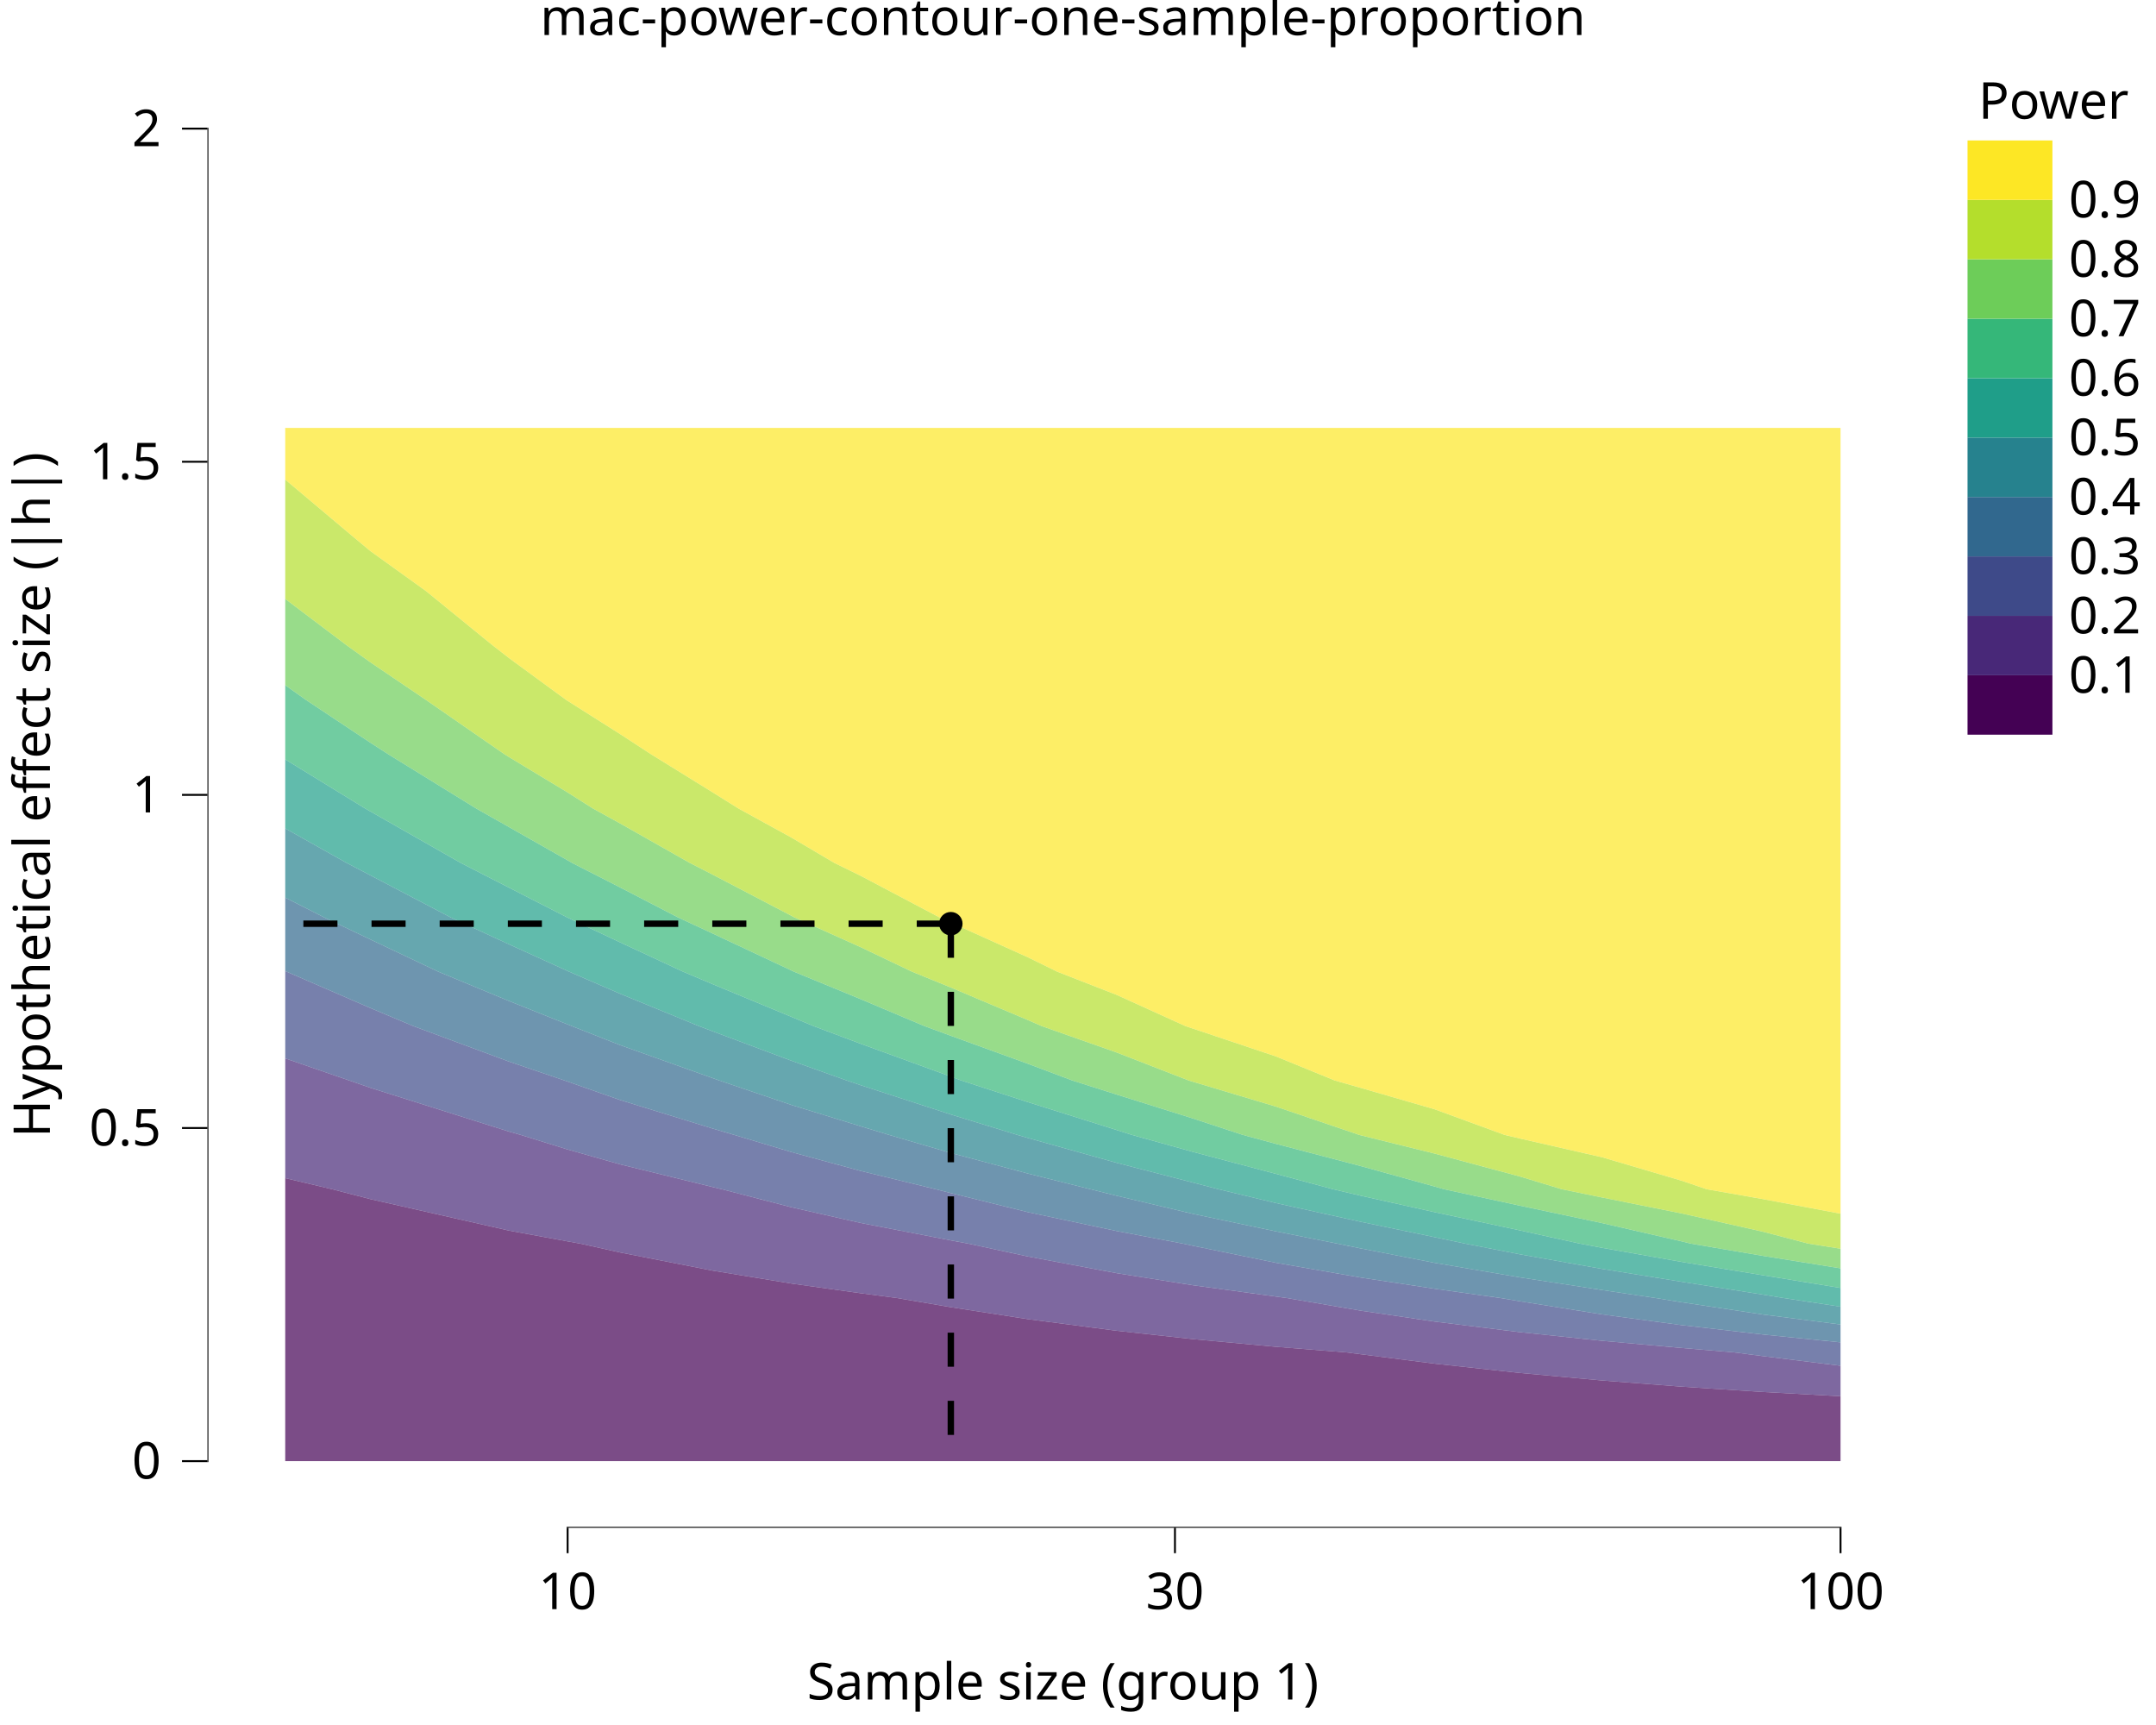
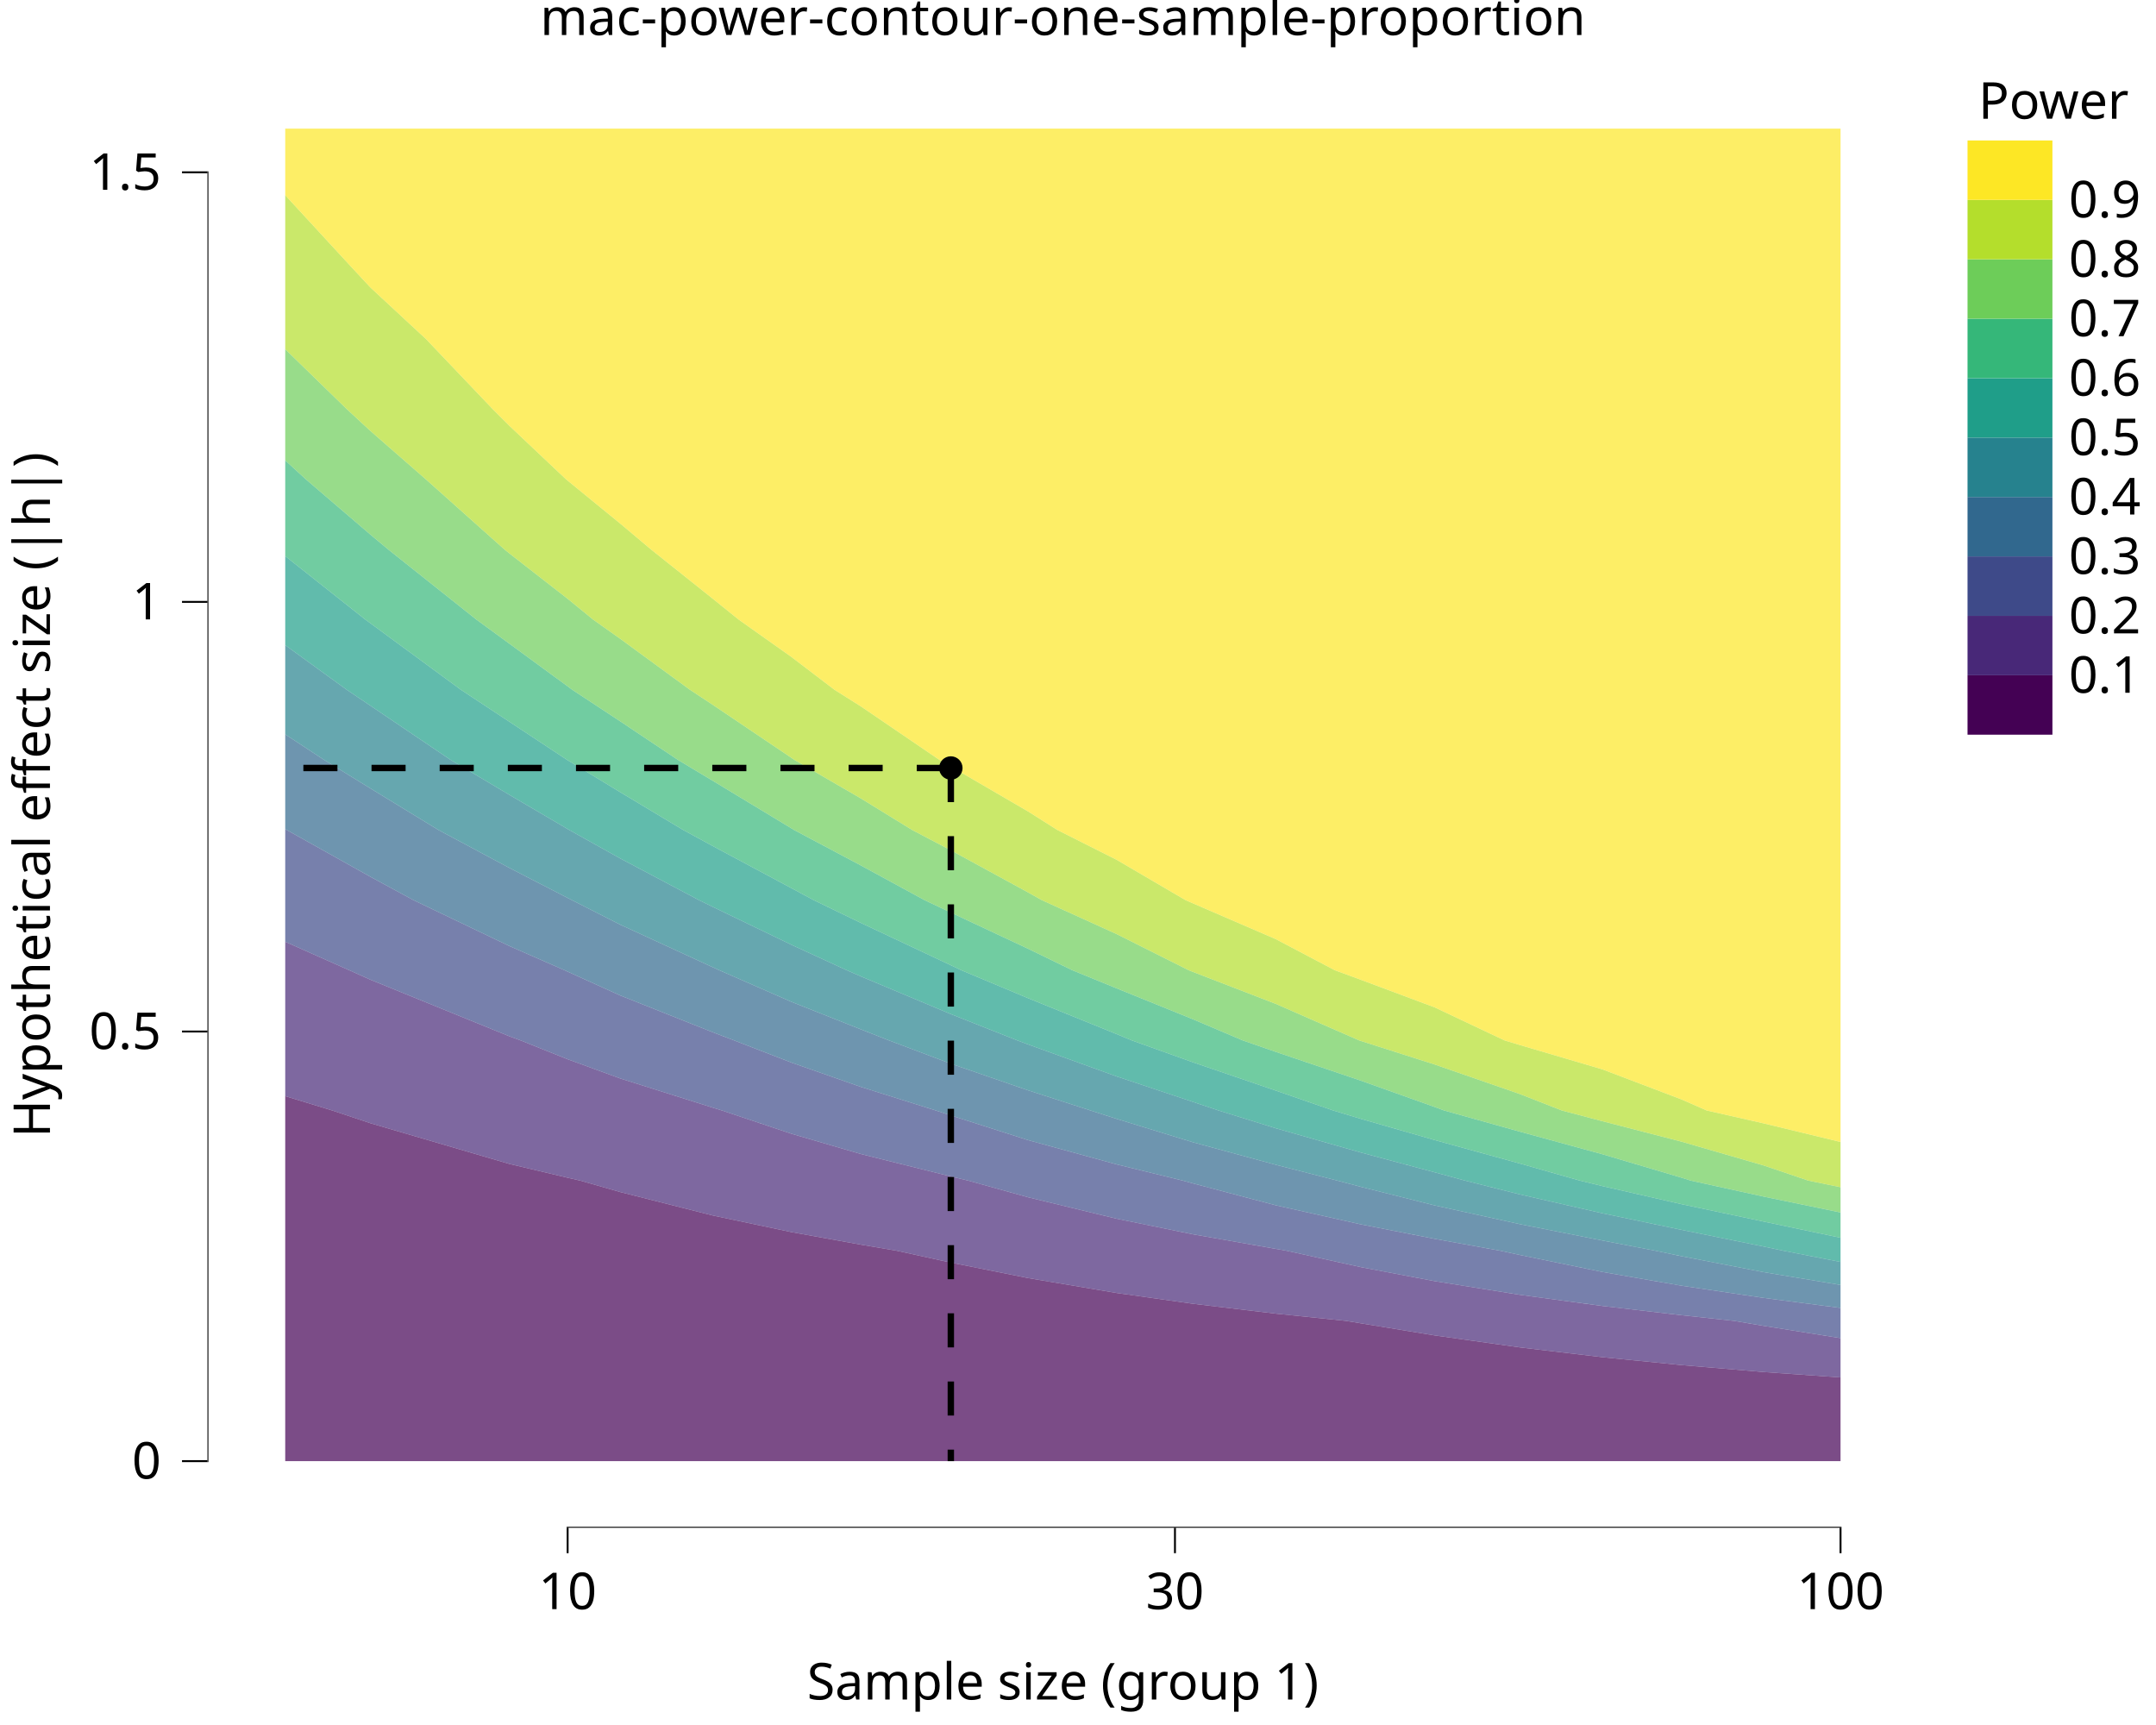
<svg xmlns="http://www.w3.org/2000/svg" class="svglite" data-engine-version="2.0" width="720.00pt" height="576.00pt" viewBox="0 0 720.00 576.00">
  <defs>
    <style type="text/css">
    .svglite line, .svglite polyline, .svglite polygon, .svglite path, .svglite rect, .svglite circle {
      fill: none;
      stroke: #000000;
      stroke-linecap: round;
      stroke-linejoin: round;
      stroke-miterlimit: 10.00;
    }
  </style>
  </defs>
  <rect width="100%" height="100%" style="stroke: none; fill: #FFFFFF;" />
  <defs>
    <clipPath id="cpMC4wMHw3MjAuMDB8MC4wMHw1NzYuMDA=">
      <rect x="0.00" y="0.00" width="720.00" height="576.00" />
    </clipPath>
  </defs>
  <g clip-path="url(#cpMC4wMHw3MjAuMDB8MC4wMHw1NzYuMDA=)">
    <rect x="-0" y="0.00" width="720.00" height="576.00" style="stroke-width: 10.67; stroke: none;" />
  </g>
  <defs>
    <clipPath id="cpNjkuMjh8NjQwLjYyfDIwLjcxfDUxMC4xNA==">
      <rect x="69.28" y="20.71" width="571.34" height="489.43" />
    </clipPath>
  </defs>
  <g clip-path="url(#cpNjkuMjh8NjQwLjYyfDIwLjcxfDUxMC4xNA==)">
    <rect x="69.28" y="20.71" width="571.34" height="489.43" style="stroke-width: 10.67; stroke: none;" />
-     <path d="M 189.56 414.51 L 170.11 410.94 L 123.71 400.41 L 110.93 397.10 L 95.25 393.39 L 95.25 397.10 L 95.25 415.26 L 95.25 433.42 L 95.25 451.58 L 95.25 469.73 L 95.25 487.89 L 123.71 487.89 L 170.11 487.89 L 189.56 487.89 L 207.16 487.89 L 238.00 487.89 L 264.42 487.89 L 287.52 487.89 L 317.53 487.89 L 343.33 487.89 L 372.93 487.89 L 398.43 487.89 L 426.04 487.89 L 454.50 487.89 L 479.15 487.89 L 507.61 487.89 L 535.12 487.89 L 561.54 487.89 L 588.94 487.89 L 614.65 487.89 L 614.65 469.73 L 614.65 466.22 L 588.94 464.81 L 561.54 463.02 L 535.12 460.97 L 507.61 458.45 L 479.15 455.35 L 454.50 452.21 L 449.53 451.58 L 426.04 449.71 L 398.43 447.15 L 372.93 444.36 L 343.33 440.49 L 317.53 436.49 L 299.49 433.42 L 287.52 431.84 L 264.42 428.61 L 238.00 424.28 L 207.16 418.23 L 193.77 415.26 Z" style="fill-rule: evenodd; fill: #440154; fill-opacity: 0.70; stroke-width: 1.07; stroke: none; stroke-linecap: butt;" />
-     <path d="M 95.25 353.41 L 95.25 360.79 L 95.25 378.94 L 95.25 393.39 L 110.93 397.10 L 123.71 400.41 L 170.11 410.94 L 189.56 414.51 L 193.77 415.26 L 207.16 418.23 L 238.00 424.28 L 264.42 428.61 L 287.52 431.84 L 299.49 433.42 L 317.53 436.49 L 343.33 440.49 L 372.93 444.36 L 398.43 447.15 L 426.04 449.71 L 449.53 451.58 L 454.50 452.21 L 479.15 455.35 L 507.61 458.45 L 535.12 460.97 L 561.54 463.02 L 588.94 464.81 L 614.65 466.22 L 614.65 456.04 L 588.94 452.86 L 579.12 451.58 L 561.54 450.10 L 535.12 447.72 L 507.61 444.83 L 479.15 441.30 L 454.50 437.66 L 429.65 433.42 L 426.04 432.93 L 398.43 429.17 L 372.93 425.13 L 343.33 419.57 L 323.34 415.26 L 317.53 414.18 L 287.52 408.38 L 264.42 403.15 L 241.09 397.10 L 238.00 396.37 L 207.16 388.81 L 189.56 383.83 L 173.82 378.94 L 170.11 377.89 L 123.71 363.24 L 116.63 360.79 Z" style="fill-rule: evenodd; fill: #482878; fill-opacity: 0.70; stroke-width: 1.07; stroke: none; stroke-linecap: butt;" />
-     <path d="M 95.25 324.25 L 95.25 324.47 L 95.25 342.63 L 95.25 353.41 L 116.63 360.79 L 123.71 363.24 L 170.11 377.89 L 173.82 378.94 L 189.56 383.83 L 207.16 388.81 L 238.00 396.37 L 241.09 397.10 L 264.42 403.15 L 287.52 408.38 L 317.53 414.18 L 323.34 415.26 L 343.33 419.57 L 372.93 425.13 L 398.43 429.17 L 426.04 432.93 L 429.65 433.42 L 454.50 437.66 L 479.15 441.30 L 507.61 444.83 L 535.12 447.72 L 561.54 450.10 L 579.12 451.58 L 588.94 452.86 L 614.65 456.04 L 614.65 451.58 L 614.65 448.23 L 588.94 445.63 L 561.54 442.47 L 535.12 438.91 L 507.61 434.52 L 501.05 433.42 L 479.15 430.34 L 454.50 426.60 L 426.04 421.65 L 398.43 415.99 L 395.01 415.26 L 372.93 411.06 L 343.33 404.77 L 317.53 398.38 L 312.49 397.10 L 287.52 391.01 L 264.42 384.73 L 245.13 378.94 L 238.00 376.84 L 207.16 367.33 L 189.56 361.15 L 188.53 360.79 L 170.11 354.52 L 138.05 342.63 L 123.71 336.60 L 95.75 324.47 Z" style="fill-rule: evenodd; fill: #3E4A89; fill-opacity: 0.70; stroke-width: 1.07; stroke: none; stroke-linecap: butt;" />
-     <path d="M 95.25 299.72 L 95.25 306.31 L 95.25 324.25 L 95.75 324.47 L 123.71 336.60 L 138.05 342.63 L 170.11 354.52 L 188.53 360.79 L 189.56 361.15 L 207.16 367.33 L 238.00 376.84 L 245.13 378.94 L 264.42 384.73 L 287.52 391.01 L 312.49 397.10 L 317.53 398.38 L 343.33 404.77 L 372.93 411.06 L 395.01 415.26 L 398.43 415.99 L 426.04 421.65 L 454.50 426.60 L 479.15 430.34 L 501.05 433.42 L 507.61 434.52 L 535.12 438.91 L 561.54 442.47 L 588.94 445.63 L 614.65 448.23 L 614.65 442.27 L 588.94 438.96 L 561.54 434.83 L 552.84 433.42 L 535.12 430.77 L 507.61 426.54 L 479.15 421.69 L 454.50 416.88 L 446.61 415.26 L 426.04 411.16 L 398.43 405.34 L 372.93 399.28 L 364.17 397.10 L 343.33 391.88 L 317.53 384.99 L 296.84 378.94 L 287.52 376.11 L 264.42 369.00 L 240.21 360.79 L 238.00 360.00 L 207.16 349.00 L 190.97 342.63 L 189.56 342.07 L 170.11 334.30 L 146.41 324.47 L 123.71 313.71 L 108.21 306.31 Z" style="fill-rule: evenodd; fill: #31688E; fill-opacity: 0.70; stroke-width: 1.07; stroke: none; stroke-linecap: butt;" />
-     <path d="M 95.25 276.62 L 95.25 288.15 L 95.25 299.72 L 108.21 306.31 L 123.71 313.71 L 146.41 324.47 L 170.11 334.30 L 189.56 342.07 L 190.97 342.63 L 207.16 349.00 L 238.00 360.00 L 240.21 360.79 L 264.42 369.00 L 287.52 376.11 L 296.84 378.94 L 317.53 384.99 L 343.33 391.88 L 364.17 397.10 L 372.93 399.28 L 398.43 405.34 L 426.04 411.16 L 446.61 415.26 L 454.50 416.88 L 479.15 421.69 L 507.61 426.54 L 535.12 430.77 L 552.84 433.42 L 561.54 434.83 L 588.94 438.96 L 614.65 442.27 L 614.65 436.32 L 595.58 433.42 L 588.94 432.32 L 561.54 428.00 L 535.12 423.72 L 507.61 418.84 L 489.27 415.26 L 479.15 413.12 L 454.50 407.99 L 426.04 401.70 L 406.92 397.10 L 398.43 394.89 L 372.93 388.29 L 343.33 380.00 L 339.69 378.94 L 317.53 372.14 L 287.52 362.39 L 282.77 360.79 L 264.42 354.24 L 238.00 344.37 L 233.41 342.63 L 207.16 331.86 L 190.09 324.47 L 189.56 324.23 L 170.11 315.38 L 150.46 306.31 L 123.71 292.29 L 115.77 288.15 Z" style="fill-rule: evenodd; fill: #26828E; fill-opacity: 0.70; stroke-width: 1.07; stroke: none; stroke-linecap: butt;" />
-     <path d="M 95.25 253.57 L 95.25 270.00 L 95.25 276.62 L 115.77 288.15 L 123.71 292.29 L 150.46 306.31 L 170.11 315.38 L 189.56 324.23 L 190.09 324.47 L 207.16 331.86 L 233.41 342.63 L 238.00 344.37 L 264.42 354.24 L 282.77 360.79 L 287.52 362.39 L 317.53 372.14 L 339.69 378.94 L 343.33 380.00 L 372.93 388.29 L 398.43 394.89 L 406.92 397.10 L 426.04 401.70 L 454.50 407.99 L 479.15 413.12 L 489.27 415.26 L 507.61 418.84 L 535.12 423.72 L 561.54 428.00 L 588.94 432.32 L 595.58 433.42 L 614.65 436.32 L 614.65 433.42 L 614.65 430.06 L 588.94 425.86 L 561.54 421.36 L 535.12 416.68 L 527.60 415.26 L 507.61 410.85 L 479.15 404.77 L 454.50 399.28 L 445.20 397.10 L 426.04 391.95 L 398.43 384.64 L 377.94 378.94 L 372.93 377.34 L 343.33 368.03 L 321.03 360.79 L 317.53 359.49 L 287.52 348.56 L 271.71 342.63 L 264.42 339.59 L 238.00 328.63 L 228.15 324.47 L 207.16 314.70 L 189.56 306.41 L 189.36 306.31 L 170.11 296.46 L 153.89 288.15 L 123.71 270.96 L 122.01 270.00 Z" style="fill-rule: evenodd; fill: #1F9E89; fill-opacity: 0.70; stroke-width: 1.07; stroke: none; stroke-linecap: butt;" />
-     <path d="M 95.25 233.68 L 95.25 251.84 L 95.25 253.57 L 122.01 270.00 L 123.71 270.96 L 153.89 288.15 L 170.11 296.46 L 189.36 306.31 L 189.56 306.41 L 207.16 314.70 L 228.15 324.47 L 238.00 328.63 L 264.42 339.59 L 271.71 342.63 L 287.52 348.56 L 317.53 359.49 L 321.03 360.79 L 343.33 368.03 L 372.93 377.34 L 377.94 378.94 L 398.43 384.64 L 426.04 391.95 L 445.20 397.10 L 454.50 399.28 L 479.15 404.77 L 507.61 410.85 L 527.60 415.26 L 535.12 416.68 L 561.54 421.36 L 588.94 425.86 L 614.65 430.06 L 614.65 423.51 L 588.94 419.39 L 564.64 415.26 L 561.54 414.50 L 535.12 408.43 L 507.61 402.60 L 482.26 397.10 L 479.15 396.21 L 454.50 389.39 L 426.04 381.93 L 414.98 378.94 L 398.43 373.49 L 372.93 365.49 L 358.10 360.79 L 343.33 355.23 L 317.53 345.86 L 308.74 342.63 L 287.52 333.67 L 265.17 324.47 L 264.42 324.11 L 238.00 311.72 L 226.38 306.31 L 207.16 296.36 L 191.08 288.15 L 189.56 287.28 L 170.11 276.24 L 159.09 270.00 L 129.64 251.84 L 123.71 248.01 L 102.14 233.68 L 95.25 228.79 Z" style="fill-rule: evenodd; fill: #35B779; fill-opacity: 0.70; stroke-width: 1.07; stroke: none; stroke-linecap: butt;" />
-     <path d="M 95.25 199.98 L 95.25 215.52 L 95.25 228.79 L 102.14 233.68 L 123.71 248.01 L 129.64 251.84 L 159.09 270.00 L 170.11 276.24 L 189.56 287.28 L 191.08 288.15 L 207.16 296.36 L 226.38 306.31 L 238.00 311.72 L 264.42 324.11 L 265.17 324.47 L 287.52 333.67 L 308.74 342.63 L 317.53 345.86 L 343.33 355.23 L 358.10 360.79 L 372.93 365.49 L 398.43 373.49 L 414.98 378.94 L 426.04 381.93 L 454.50 389.39 L 479.15 396.21 L 482.26 397.10 L 507.61 402.60 L 535.12 408.43 L 561.54 414.50 L 564.64 415.26 L 588.94 419.39 L 614.65 423.51 L 614.65 416.96 L 603.89 415.26 L 588.94 411.33 L 561.54 405.17 L 535.12 399.88 L 521.57 397.10 L 507.61 392.86 L 479.15 385.21 L 454.50 379.11 L 453.86 378.94 L 426.04 369.49 L 398.43 361.23 L 396.97 360.79 L 372.93 351.45 L 347.89 342.63 L 343.33 340.64 L 317.53 329.74 L 304.60 324.47 L 287.52 316.32 L 265.26 306.31 L 264.42 305.86 L 238.00 292.05 L 230.38 288.15 L 207.16 274.99 L 198.07 270.00 L 189.56 264.61 L 170.11 252.87 L 168.46 251.84 L 142.21 233.68 L 123.71 221.16 L 115.84 215.52 Z" style="fill-rule: evenodd; fill: #6DCD59; fill-opacity: 0.70; stroke-width: 1.07; stroke: none; stroke-linecap: butt;" />
-     <path d="M 95.25 160.10 L 95.25 161.05 L 95.25 179.21 L 95.25 197.36 L 95.25 199.98 L 115.84 215.52 L 123.71 221.16 L 142.21 233.68 L 168.46 251.84 L 170.11 252.87 L 189.56 264.61 L 198.07 270.00 L 207.16 274.99 L 230.38 288.15 L 238.00 292.05 L 264.42 305.86 L 265.26 306.31 L 287.52 316.32 L 304.60 324.47 L 317.53 329.74 L 343.33 340.64 L 347.89 342.63 L 372.93 351.45 L 396.97 360.79 L 398.43 361.23 L 426.04 369.49 L 453.86 378.94 L 454.50 379.11 L 479.15 385.21 L 507.61 392.86 L 521.57 397.10 L 535.12 399.88 L 561.54 405.17 L 588.94 411.33 L 603.89 415.26 L 614.65 416.96 L 614.65 415.26 L 614.65 405.26 L 588.94 400.43 L 569.95 397.10 L 561.54 394.24 L 535.12 386.45 L 507.61 380.17 L 502.41 378.94 L 479.15 370.42 L 454.50 363.28 L 445.76 360.79 L 426.04 352.73 L 398.43 343.48 L 395.89 342.63 L 372.93 332.21 L 353.09 324.47 L 343.33 319.68 L 317.53 308.04 L 313.70 306.31 L 287.52 292.49 L 278.65 288.15 L 264.42 279.74 L 246.67 270.00 L 238.00 264.58 L 217.40 251.84 L 207.16 245.16 L 189.56 234.02 L 189.03 233.68 L 170.11 219.82 L 164.57 215.52 L 142.27 197.36 L 123.71 184.02 L 117.93 179.21 L 96.34 161.05 Z" style="fill-rule: evenodd; fill: #B4DE2C; fill-opacity: 0.70; stroke-width: 1.07; stroke: none; stroke-linecap: butt;" />
-     <path d="M 614.65 142.89 L 588.94 142.89 L 561.54 142.89 L 535.12 142.89 L 507.61 142.89 L 479.15 142.89 L 454.50 142.89 L 426.04 142.89 L 398.43 142.89 L 372.93 142.89 L 343.33 142.89 L 317.53 142.89 L 287.52 142.89 L 264.42 142.89 L 238.00 142.89 L 207.16 142.89 L 189.56 142.89 L 170.11 142.89 L 123.71 142.89 L 95.25 142.89 L 95.25 160.10 L 96.34 161.05 L 117.93 179.21 L 123.71 184.02 L 142.27 197.36 L 164.57 215.52 L 170.11 219.82 L 189.03 233.68 L 189.56 234.02 L 207.16 245.16 L 217.40 251.84 L 238.00 264.58 L 246.67 270.00 L 264.42 279.74 L 278.65 288.15 L 287.52 292.49 L 313.70 306.31 L 317.53 308.04 L 343.33 319.68 L 353.09 324.47 L 372.93 332.21 L 395.89 342.63 L 398.43 343.48 L 426.04 352.73 L 445.76 360.79 L 454.50 363.28 L 479.15 370.42 L 502.41 378.94 L 507.61 380.17 L 535.12 386.45 L 561.54 394.24 L 569.95 397.10 L 588.94 400.43 L 614.65 405.26 L 614.65 397.10 L 614.65 378.94 L 614.65 360.79 L 614.65 342.63 L 614.65 324.47 L 614.65 306.31 L 614.65 288.15 L 614.65 270.00 L 614.65 251.84 L 614.65 233.68 L 614.65 215.52 L 614.65 197.36 L 614.65 179.21 L 614.65 161.05 Z" style="fill-rule: evenodd; fill: #FDE725; fill-opacity: 0.70; stroke-width: 1.07; stroke: none; stroke-linecap: butt;" />
-     <line x1="317.53" y1="308.43" x2="317.53" y2="487.89" style="stroke-width: 2.13; stroke-dasharray: 11.38,11.38; stroke-linecap: butt;" />
-     <line x1="317.53" y1="308.43" x2="95.25" y2="308.43" style="stroke-width: 2.13; stroke-dasharray: 11.38,11.38; stroke-linecap: butt;" />
-     <circle cx="317.53" cy="308.43" r="3.56" style="stroke-width: 0.71; fill: #000000;" />
+     <path d="M 189.56 393.26 L 170.11 388.65 L 123.71 375.06 L 110.93 370.80 L 95.25 366.01 L 95.25 370.80 L 95.25 394.22 L 95.25 417.64 L 95.25 441.06 L 95.25 464.48 L 95.25 487.89 L 123.71 487.89 L 170.11 487.89 L 189.56 487.89 L 207.16 487.89 L 238.00 487.89 L 264.42 487.89 L 287.52 487.89 L 317.53 487.89 L 343.33 487.89 L 372.93 487.89 L 398.43 487.89 L 426.04 487.89 L 454.50 487.89 L 479.15 487.89 L 507.61 487.89 L 535.12 487.89 L 561.54 487.89 L 588.94 487.89 L 614.65 487.89 L 614.65 464.48 L 614.65 459.95 L 588.94 458.13 L 561.54 455.82 L 535.12 453.18 L 507.61 449.92 L 479.15 445.92 L 454.50 441.88 L 449.53 441.06 L 426.04 438.64 L 398.43 435.35 L 372.93 431.75 L 343.33 426.76 L 317.53 421.60 L 299.49 417.64 L 287.52 415.61 L 264.42 411.44 L 238.00 405.86 L 207.16 398.05 L 193.77 394.22 Z" style="fill-rule: evenodd; fill: #440154; fill-opacity: 0.70; stroke-width: 1.07; stroke: none; stroke-linecap: butt;" />
+     <path d="M 95.25 314.46 L 95.25 323.97 L 95.25 347.39 L 95.25 366.01 L 110.93 370.80 L 123.71 375.06 L 170.11 388.65 L 189.56 393.26 L 193.77 394.22 L 207.16 398.05 L 238.00 405.86 L 264.42 411.44 L 287.52 415.61 L 299.49 417.64 L 317.53 421.60 L 343.33 426.76 L 372.93 431.75 L 398.43 435.35 L 426.04 438.64 L 449.53 441.06 L 454.50 441.88 L 479.15 445.92 L 507.61 449.92 L 535.12 453.18 L 561.54 455.82 L 588.94 458.13 L 614.65 459.95 L 614.65 446.82 L 588.94 442.72 L 579.12 441.06 L 561.54 439.16 L 535.12 436.08 L 507.61 432.36 L 479.15 427.80 L 454.50 423.12 L 429.65 417.64 L 426.04 417.01 L 398.43 412.16 L 372.93 406.95 L 343.33 399.78 L 323.34 394.22 L 317.53 392.83 L 287.52 385.35 L 264.42 378.61 L 241.09 370.80 L 238.00 369.85 L 207.16 360.12 L 189.56 353.69 L 173.82 347.39 L 170.11 346.03 L 123.71 327.14 L 116.63 323.97 Z" style="fill-rule: evenodd; fill: #482878; fill-opacity: 0.70; stroke-width: 1.07; stroke: none; stroke-linecap: butt;" />
+     <path d="M 95.25 276.84 L 95.25 277.13 L 95.25 300.55 L 95.25 314.46 L 116.63 323.97 L 123.71 327.14 L 170.11 346.03 L 173.82 347.39 L 189.56 353.69 L 207.16 360.12 L 238.00 369.85 L 241.09 370.80 L 264.42 378.61 L 287.52 385.35 L 317.53 392.83 L 323.34 394.22 L 343.33 399.78 L 372.93 406.95 L 398.43 412.16 L 426.04 417.01 L 429.65 417.64 L 454.50 423.12 L 479.15 427.80 L 507.61 432.36 L 535.12 436.08 L 561.54 439.16 L 579.12 441.06 L 588.94 442.72 L 614.65 446.82 L 614.65 441.06 L 614.65 436.74 L 588.94 433.38 L 561.54 429.31 L 535.12 424.72 L 507.61 419.06 L 501.05 417.64 L 479.15 413.67 L 454.50 408.84 L 426.04 402.46 L 398.43 395.16 L 395.01 394.22 L 372.93 388.81 L 343.33 380.70 L 317.53 372.45 L 312.49 370.80 L 287.52 362.94 L 264.42 354.85 L 245.13 347.39 L 238.00 344.67 L 207.16 332.41 L 189.56 324.44 L 188.53 323.97 L 170.11 315.89 L 138.05 300.55 L 123.71 292.77 L 95.75 277.13 Z" style="fill-rule: evenodd; fill: #3E4A89; fill-opacity: 0.70; stroke-width: 1.07; stroke: none; stroke-linecap: butt;" />
+     <path d="M 95.25 245.21 L 95.25 253.72 L 95.25 276.84 L 95.75 277.13 L 123.71 292.77 L 138.05 300.55 L 170.11 315.89 L 188.53 323.97 L 189.56 324.44 L 207.16 332.41 L 238.00 344.67 L 245.13 347.39 L 264.42 354.85 L 287.52 362.94 L 312.49 370.80 L 317.53 372.45 L 343.33 380.70 L 372.93 388.81 L 395.01 394.22 L 398.43 395.16 L 426.04 402.46 L 454.50 408.84 L 479.15 413.67 L 501.05 417.64 L 507.61 419.06 L 535.12 424.72 L 561.54 429.31 L 588.94 433.38 L 614.65 436.74 L 614.65 429.06 L 588.94 424.78 L 561.54 419.46 L 552.84 417.64 L 535.12 414.22 L 507.61 408.77 L 479.15 402.51 L 454.50 396.31 L 446.61 394.22 L 426.04 388.93 L 398.43 381.43 L 372.93 373.61 L 364.17 370.80 L 343.33 364.07 L 317.53 355.18 L 296.84 347.39 L 287.52 343.73 L 264.42 334.57 L 240.21 323.97 L 238.00 322.96 L 207.16 308.77 L 190.97 300.55 L 189.56 299.83 L 170.11 289.81 L 146.41 277.13 L 123.71 263.26 L 108.21 253.72 Z" style="fill-rule: evenodd; fill: #31688E; fill-opacity: 0.70; stroke-width: 1.07; stroke: none; stroke-linecap: butt;" />
+     <path d="M 95.25 215.42 L 95.25 230.30 L 95.25 245.21 L 108.21 253.72 L 123.71 263.26 L 146.41 277.13 L 170.11 289.81 L 189.56 299.83 L 190.97 300.55 L 207.16 308.77 L 238.00 322.96 L 240.21 323.97 L 264.42 334.57 L 287.52 343.73 L 296.84 347.39 L 317.53 355.18 L 343.33 364.07 L 364.17 370.80 L 372.93 373.61 L 398.43 381.43 L 426.04 388.93 L 446.61 394.22 L 454.50 396.31 L 479.15 402.51 L 507.61 408.77 L 535.12 414.22 L 552.84 417.64 L 561.54 419.46 L 588.94 424.78 L 614.65 429.06 L 614.65 421.38 L 595.58 417.64 L 588.94 416.23 L 561.54 410.66 L 535.12 405.13 L 507.61 398.84 L 489.27 394.22 L 479.15 391.46 L 454.50 384.85 L 426.04 376.74 L 406.92 370.80 L 398.43 367.95 L 372.93 359.44 L 343.33 348.75 L 339.69 347.39 L 317.53 338.62 L 287.52 326.04 L 282.77 323.97 L 264.42 315.53 L 238.00 302.80 L 233.41 300.55 L 207.16 286.66 L 190.09 277.13 L 189.56 276.82 L 170.11 265.41 L 150.46 253.72 L 123.71 235.64 L 115.77 230.30 Z" style="fill-rule: evenodd; fill: #26828E; fill-opacity: 0.70; stroke-width: 1.07; stroke: none; stroke-linecap: butt;" />
+     <path d="M 95.25 185.69 L 95.25 206.88 L 95.25 215.42 L 115.77 230.30 L 123.71 235.64 L 150.46 253.72 L 170.11 265.41 L 189.56 276.82 L 190.09 277.13 L 207.16 286.66 L 233.41 300.55 L 238.00 302.80 L 264.42 315.53 L 282.77 323.97 L 287.52 326.04 L 317.53 338.62 L 339.69 347.39 L 343.33 348.75 L 372.93 359.44 L 398.43 367.95 L 406.92 370.80 L 426.04 376.74 L 454.50 384.85 L 479.15 391.46 L 489.27 394.22 L 507.61 398.84 L 535.12 405.13 L 561.54 410.66 L 588.94 416.23 L 595.58 417.64 L 614.65 421.38 L 614.65 417.64 L 614.65 413.30 L 588.94 407.89 L 561.54 402.09 L 535.12 396.05 L 527.60 394.22 L 507.61 388.53 L 479.15 380.69 L 454.50 373.61 L 445.20 370.80 L 426.04 364.16 L 398.43 354.73 L 377.94 347.39 L 372.93 345.31 L 343.33 333.31 L 321.03 323.97 L 317.53 322.30 L 287.52 308.19 L 271.71 300.55 L 264.42 296.63 L 238.00 282.49 L 228.15 277.13 L 207.16 264.54 L 189.56 253.84 L 189.36 253.72 L 170.11 241.00 L 153.89 230.30 L 123.71 208.12 L 122.01 206.88 Z" style="fill-rule: evenodd; fill: #1F9E89; fill-opacity: 0.70; stroke-width: 1.07; stroke: none; stroke-linecap: butt;" />
+     <path d="M 95.25 160.04 L 95.25 183.46 L 95.25 185.69 L 122.01 206.88 L 123.71 208.12 L 153.89 230.30 L 170.11 241.00 L 189.36 253.72 L 189.56 253.84 L 207.16 264.54 L 228.15 277.13 L 238.00 282.49 L 264.42 296.63 L 271.71 300.55 L 287.52 308.19 L 317.53 322.30 L 321.03 323.97 L 343.33 333.31 L 372.93 345.31 L 377.94 347.39 L 398.43 354.73 L 426.04 364.16 L 445.20 370.80 L 454.50 373.61 L 479.15 380.69 L 507.61 388.53 L 527.60 394.22 L 535.12 396.05 L 561.54 402.09 L 588.94 407.89 L 614.65 413.30 L 614.65 404.86 L 588.94 399.55 L 564.64 394.22 L 561.54 393.24 L 535.12 385.41 L 507.61 377.89 L 482.26 370.80 L 479.15 369.65 L 454.50 360.86 L 426.04 351.23 L 414.98 347.39 L 398.43 340.36 L 372.93 330.03 L 358.10 323.97 L 343.33 316.80 L 317.53 304.71 L 308.74 300.55 L 287.52 289.00 L 265.17 277.13 L 264.42 276.67 L 238.00 260.69 L 226.38 253.72 L 207.16 240.88 L 191.08 230.30 L 189.56 229.17 L 170.11 214.93 L 159.09 206.88 L 129.64 183.46 L 123.71 178.52 L 102.14 160.04 L 95.25 153.73 Z" style="fill-rule: evenodd; fill: #35B779; fill-opacity: 0.70; stroke-width: 1.07; stroke: none; stroke-linecap: butt;" />
+     <path d="M 95.25 116.59 L 95.25 136.63 L 95.25 153.73 L 102.14 160.04 L 123.71 178.52 L 129.64 183.46 L 159.09 206.88 L 170.11 214.93 L 189.56 229.17 L 191.08 230.30 L 207.16 240.88 L 226.38 253.72 L 238.00 260.69 L 264.42 276.67 L 265.17 277.13 L 287.52 289.00 L 308.74 300.55 L 317.53 304.71 L 343.33 316.80 L 358.10 323.97 L 372.93 330.03 L 398.43 340.36 L 414.98 347.39 L 426.04 351.23 L 454.50 360.86 L 479.15 369.65 L 482.26 370.80 L 507.61 377.89 L 535.12 385.41 L 561.54 393.24 L 564.64 394.22 L 588.94 399.55 L 614.65 404.86 L 614.65 396.42 L 603.89 394.22 L 588.94 389.15 L 561.54 381.21 L 535.12 374.38 L 521.57 370.80 L 507.61 365.33 L 479.15 355.46 L 454.50 347.60 L 453.86 347.39 L 426.04 335.20 L 398.43 324.55 L 396.97 323.97 L 372.93 311.92 L 347.89 300.55 L 343.33 297.99 L 317.53 283.92 L 304.60 277.13 L 287.52 266.62 L 265.26 253.72 L 264.42 253.13 L 238.00 235.33 L 230.38 230.30 L 207.16 213.32 L 198.07 206.88 L 189.56 199.93 L 170.11 184.79 L 168.46 183.46 L 142.21 160.04 L 123.71 143.90 L 115.84 136.63 Z" style="fill-rule: evenodd; fill: #6DCD59; fill-opacity: 0.70; stroke-width: 1.07; stroke: none; stroke-linecap: butt;" />
+     <path d="M 95.25 65.16 L 95.25 66.37 L 95.25 89.79 L 95.25 113.21 L 95.25 116.59 L 115.84 136.63 L 123.71 143.90 L 142.21 160.04 L 168.46 183.46 L 170.11 184.79 L 189.56 199.93 L 198.07 206.88 L 207.16 213.32 L 230.38 230.30 L 238.00 235.33 L 264.42 253.13 L 265.26 253.72 L 287.52 266.62 L 304.60 277.13 L 317.53 283.92 L 343.33 297.99 L 347.89 300.55 L 372.93 311.92 L 396.97 323.97 L 398.43 324.55 L 426.04 335.20 L 453.86 347.39 L 454.50 347.60 L 479.15 355.46 L 507.61 365.33 L 521.57 370.80 L 535.12 374.38 L 561.54 381.21 L 588.94 389.15 L 603.89 394.22 L 614.65 396.42 L 614.65 394.22 L 614.65 381.32 L 588.94 375.10 L 569.95 370.80 L 561.54 367.11 L 535.12 357.07 L 507.61 348.96 L 502.41 347.39 L 479.15 336.39 L 454.50 327.18 L 445.76 323.97 L 426.04 313.58 L 398.43 301.66 L 395.89 300.55 L 372.93 287.11 L 353.09 277.13 L 343.33 270.95 L 317.53 255.94 L 313.70 253.72 L 287.52 235.89 L 278.65 230.30 L 264.42 219.45 L 246.67 206.88 L 238.00 199.89 L 217.40 183.46 L 207.16 174.85 L 189.56 160.48 L 189.03 160.04 L 170.11 142.17 L 164.57 136.63 L 142.27 113.21 L 123.71 96.00 L 117.93 89.79 L 96.34 66.37 Z" style="fill-rule: evenodd; fill: #B4DE2C; fill-opacity: 0.70; stroke-width: 1.07; stroke: none; stroke-linecap: butt;" />
+     <path d="M 614.65 42.95 L 588.94 42.95 L 561.54 42.95 L 535.12 42.95 L 507.61 42.95 L 479.15 42.95 L 454.50 42.95 L 426.04 42.95 L 398.43 42.95 L 372.93 42.95 L 343.33 42.95 L 317.53 42.95 L 287.52 42.95 L 264.42 42.95 L 238.00 42.95 L 207.16 42.95 L 189.56 42.95 L 170.11 42.95 L 123.71 42.95 L 95.25 42.95 L 95.25 65.16 L 96.34 66.37 L 117.93 89.79 L 123.71 96.00 L 142.27 113.21 L 164.57 136.63 L 170.11 142.17 L 189.03 160.04 L 189.56 160.48 L 207.16 174.85 L 217.40 183.46 L 238.00 199.89 L 246.67 206.88 L 264.42 219.45 L 278.65 230.30 L 287.52 235.89 L 313.70 253.72 L 317.53 255.94 L 343.33 270.95 L 353.09 277.13 L 372.93 287.11 L 395.89 300.55 L 398.43 301.66 L 426.04 313.58 L 445.76 323.97 L 454.50 327.18 L 479.15 336.39 L 502.41 347.39 L 507.61 348.96 L 535.12 357.07 L 561.54 367.11 L 569.95 370.80 L 588.94 375.10 L 614.65 381.32 L 614.65 370.80 L 614.65 347.39 L 614.65 323.97 L 614.65 300.55 L 614.65 277.13 L 614.65 253.72 L 614.65 230.30 L 614.65 206.88 L 614.65 183.46 L 614.65 160.04 L 614.65 136.63 L 614.65 113.21 L 614.65 89.79 L 614.65 66.37 Z" style="fill-rule: evenodd; fill: #FDE725; fill-opacity: 0.70; stroke-width: 1.07; stroke: none; stroke-linecap: butt;" />
+     <line x1="317.53" y1="256.45" x2="317.53" y2="487.89" style="stroke-width: 2.13; stroke-dasharray: 11.38,11.38; stroke-linecap: butt;" />
+     <line x1="317.53" y1="256.45" x2="95.25" y2="256.45" style="stroke-width: 2.13; stroke-dasharray: 11.38,11.38; stroke-linecap: butt;" />
+     <circle cx="317.53" cy="256.45" r="3.56" style="stroke-width: 0.71; fill: #000000;" />
    <line x1="189.24" y1="510.14" x2="614.97" y2="510.14" style="stroke-width: 0.64; stroke-linecap: butt;" />
-     <line x1="69.28" y1="488.21" x2="69.28" y2="42.64" style="stroke-width: 0.64; stroke-linecap: butt;" />
+     <line x1="69.28" y1="488.21" x2="69.28" y2="57.21" style="stroke-width: 0.64; stroke-linecap: butt;" />
    <rect x="69.28" y="20.71" width="571.34" height="489.43" style="stroke-width: 0.00; stroke: none;" />
  </g>
  <g clip-path="url(#cpMC4wMHw3MjAuMDB8MC4wMHw1NzYuMDA=)">
    <polyline points="69.28,510.14 69.28,20.71 " style="stroke-width: 0.00; stroke: none; stroke-linecap: butt;" />
    <text x="53.81" y="493.74" text-anchor="end" style="font-size: 17.00px; font-family: sans;" textLength="9.46px" lengthAdjust="spacingAndGlyphs">0</text>
-     <text x="53.81" y="382.51" text-anchor="end" style="font-size: 17.00px; font-family: sans;" textLength="23.63px" lengthAdjust="spacingAndGlyphs">0.5</text>
-     <text x="53.81" y="271.27" text-anchor="end" style="font-size: 17.00px; font-family: sans;" textLength="9.46px" lengthAdjust="spacingAndGlyphs">1</text>
-     <text x="53.81" y="160.04" text-anchor="end" style="font-size: 17.00px; font-family: sans;" textLength="23.63px" lengthAdjust="spacingAndGlyphs">1.5</text>
-     <text x="53.81" y="48.80" text-anchor="end" style="font-size: 17.00px; font-family: sans;" textLength="9.46px" lengthAdjust="spacingAndGlyphs">2</text>
+     <text x="53.81" y="350.29" text-anchor="end" style="font-size: 17.00px; font-family: sans;" textLength="23.63px" lengthAdjust="spacingAndGlyphs">0.5</text>
+     <text x="53.81" y="206.83" text-anchor="end" style="font-size: 17.00px; font-family: sans;" textLength="9.46px" lengthAdjust="spacingAndGlyphs">1</text>
+     <text x="53.81" y="63.38" text-anchor="end" style="font-size: 17.00px; font-family: sans;" textLength="23.63px" lengthAdjust="spacingAndGlyphs">1.5</text>
    <polyline points="60.78,487.89 69.28,487.89 " style="stroke-width: 0.64; stroke-linecap: butt;" />
-     <polyline points="60.78,376.66 69.28,376.66 " style="stroke-width: 0.64; stroke-linecap: butt;" />
-     <polyline points="60.78,265.42 69.28,265.42 " style="stroke-width: 0.64; stroke-linecap: butt;" />
-     <polyline points="60.78,154.19 69.28,154.19 " style="stroke-width: 0.64; stroke-linecap: butt;" />
-     <polyline points="60.78,42.95 69.28,42.95 " style="stroke-width: 0.64; stroke-linecap: butt;" />
+     <polyline points="60.78,344.44 69.28,344.44 " style="stroke-width: 0.64; stroke-linecap: butt;" />
+     <polyline points="60.78,200.98 69.28,200.98 " style="stroke-width: 0.64; stroke-linecap: butt;" />
+     <polyline points="60.78,57.53 69.28,57.53 " style="stroke-width: 0.64; stroke-linecap: butt;" />
    <polyline points="69.28,510.14 640.62,510.14 " style="stroke-width: 0.00; stroke: none; stroke-linecap: butt;" />
    <polyline points="189.56,518.64 189.56,510.14 " style="stroke-width: 0.64; stroke-linecap: butt;" />
    <polyline points="392.38,518.64 392.38,510.14 " style="stroke-width: 0.64; stroke-linecap: butt;" />
    <polyline points="614.65,518.64 614.65,510.14 " style="stroke-width: 0.64; stroke-linecap: butt;" />
    <text x="189.56" y="537.32" text-anchor="middle" style="font-size: 17.00px; font-family: sans;" textLength="18.91px" lengthAdjust="spacingAndGlyphs">10</text>
    <text x="392.38" y="537.32" text-anchor="middle" style="font-size: 17.00px; font-family: sans;" textLength="18.91px" lengthAdjust="spacingAndGlyphs">30</text>
    <text x="614.65" y="537.32" text-anchor="middle" style="font-size: 17.00px; font-family: sans;" textLength="28.37px" lengthAdjust="spacingAndGlyphs">100</text>
    <text x="354.95" y="567.49" text-anchor="middle" style="font-size: 17.00px; font-family: sans;" textLength="166.32px" lengthAdjust="spacingAndGlyphs">Sample size (group 1)</text>
    <text transform="translate(16.68,265.42) rotate(-90)" text-anchor="middle" style="font-size: 17.00px; font-family: sans;" textLength="209.17px" lengthAdjust="spacingAndGlyphs">Hypothetical effect size (|h|)</text>
    <rect x="651.58" y="20.71" width="68.42" height="230.09" style="stroke-width: 0.75; stroke: none;" />
    <rect x="651.58" y="20.71" width="68.42" height="230.09" style="stroke-width: 10.67; stroke: none;" />
    <text x="685.79" y="39.65" text-anchor="middle" style="font-size: 17.00px; font-family: sans;" textLength="48.20px" lengthAdjust="spacingAndGlyphs">Power</text>
    <rect x="657.06" y="225.48" width="28.35" height="19.84" style="stroke-width: 0.75; stroke: none; fill: #440154;" />
    <rect x="657.06" y="205.64" width="28.35" height="19.84" style="stroke-width: 0.75; stroke: none; fill: #482878;" />
    <rect x="657.06" y="185.79" width="28.35" height="19.84" style="stroke-width: 0.75; stroke: none; fill: #3E4A89;" />
    <rect x="657.06" y="165.95" width="28.35" height="19.84" style="stroke-width: 0.75; stroke: none; fill: #31688E;" />
    <rect x="657.06" y="146.11" width="28.35" height="19.84" style="stroke-width: 0.75; stroke: none; fill: #26828E;" />
    <rect x="657.06" y="126.27" width="28.35" height="19.84" style="stroke-width: 0.75; stroke: none; fill: #1F9E89;" />
    <rect x="657.06" y="106.42" width="28.35" height="19.84" style="stroke-width: 0.75; stroke: none; fill: #35B779;" />
    <rect x="657.06" y="86.58" width="28.35" height="19.84" style="stroke-width: 0.75; stroke: none; fill: #6DCD59;" />
    <rect x="657.06" y="66.74" width="28.35" height="19.84" style="stroke-width: 0.75; stroke: none; fill: #B4DE2C;" />
    <rect x="657.06" y="46.90" width="28.35" height="19.84" style="stroke-width: 0.75; stroke: none; fill: #FDE725;" />
    <text x="690.89" y="231.33" style="font-size: 17.00px; font-family: sans;" textLength="23.63px" lengthAdjust="spacingAndGlyphs">0.1</text>
    <text x="690.89" y="211.49" style="font-size: 17.00px; font-family: sans;" textLength="23.63px" lengthAdjust="spacingAndGlyphs">0.2</text>
    <text x="690.89" y="191.64" style="font-size: 17.00px; font-family: sans;" textLength="23.63px" lengthAdjust="spacingAndGlyphs">0.3</text>
    <text x="690.89" y="171.80" style="font-size: 17.00px; font-family: sans;" textLength="23.63px" lengthAdjust="spacingAndGlyphs">0.4</text>
    <text x="690.89" y="151.96" style="font-size: 17.00px; font-family: sans;" textLength="23.63px" lengthAdjust="spacingAndGlyphs">0.5</text>
    <text x="690.89" y="132.12" style="font-size: 17.00px; font-family: sans;" textLength="23.63px" lengthAdjust="spacingAndGlyphs">0.6</text>
    <text x="690.89" y="112.27" style="font-size: 17.00px; font-family: sans;" textLength="23.63px" lengthAdjust="spacingAndGlyphs">0.7</text>
    <text x="690.89" y="92.43" style="font-size: 17.00px; font-family: sans;" textLength="23.63px" lengthAdjust="spacingAndGlyphs">0.8</text>
    <text x="690.89" y="72.59" style="font-size: 17.00px; font-family: sans;" textLength="23.63px" lengthAdjust="spacingAndGlyphs">0.9</text>
    <text x="354.95" y="11.70" text-anchor="middle" style="font-size: 17.00px; font-family: sans;" textLength="323.19px" lengthAdjust="spacingAndGlyphs">mac-power-contour-one-sample-proportion</text>
  </g>
</svg>
